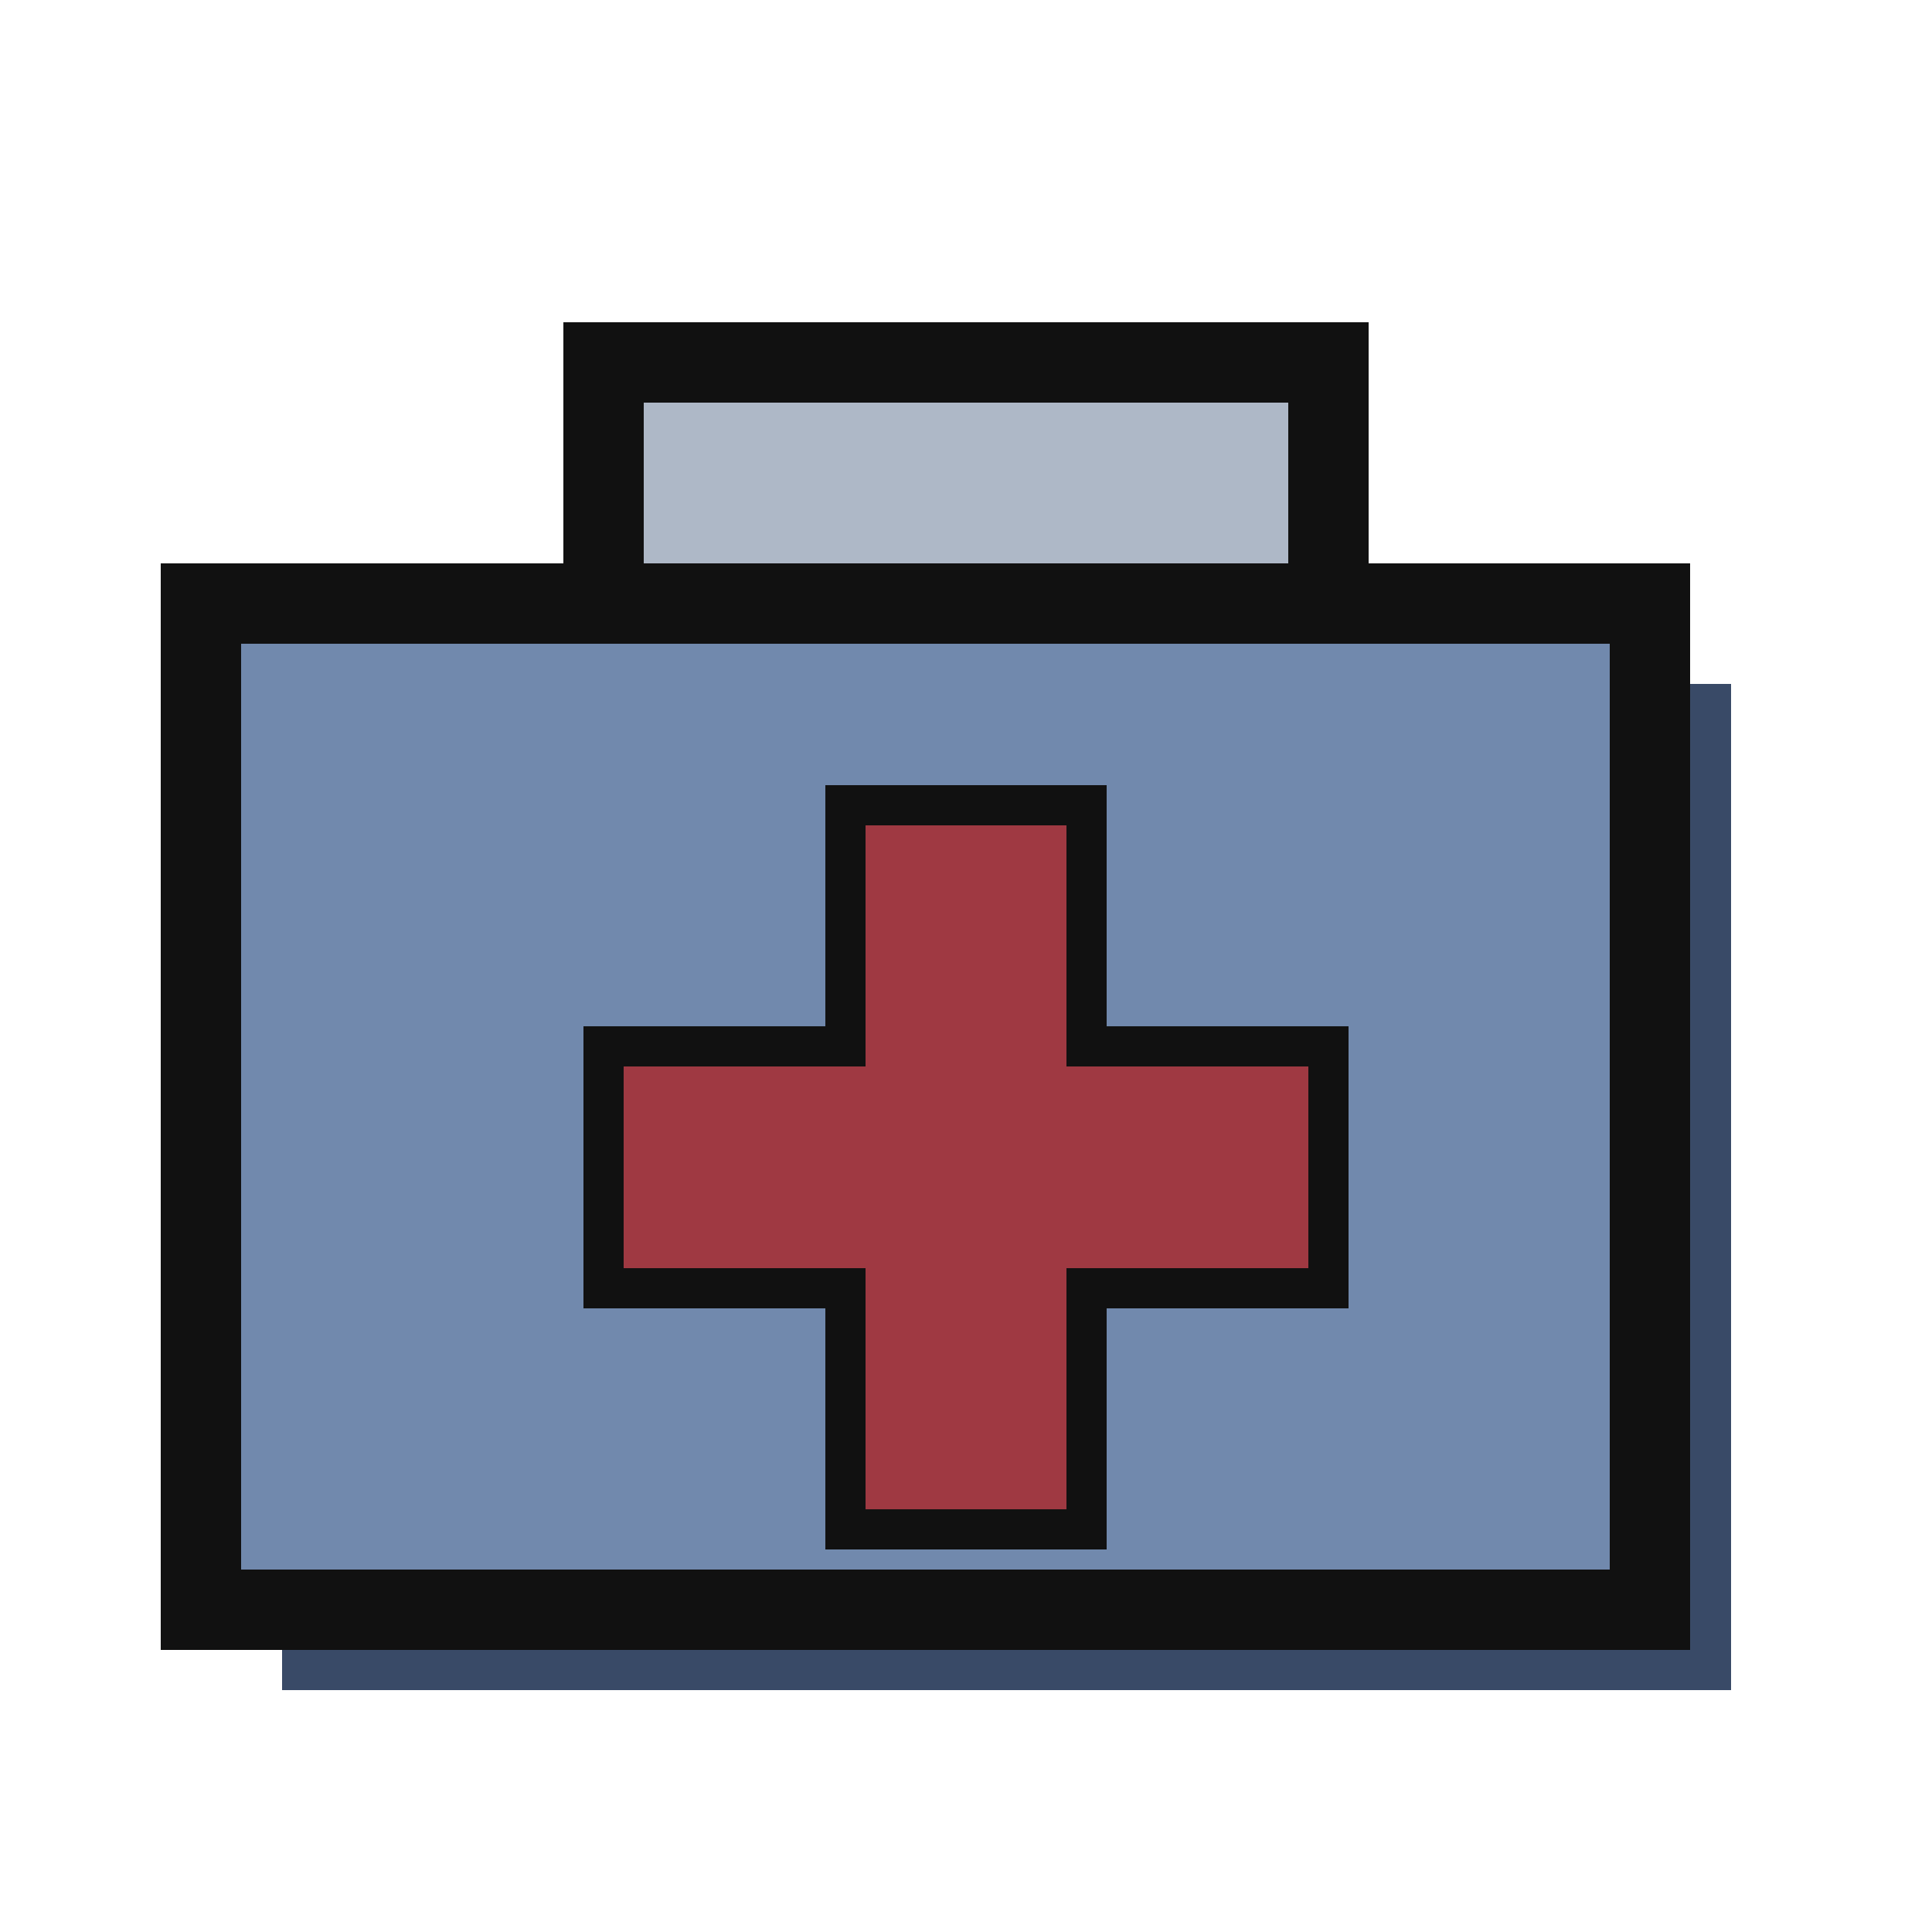
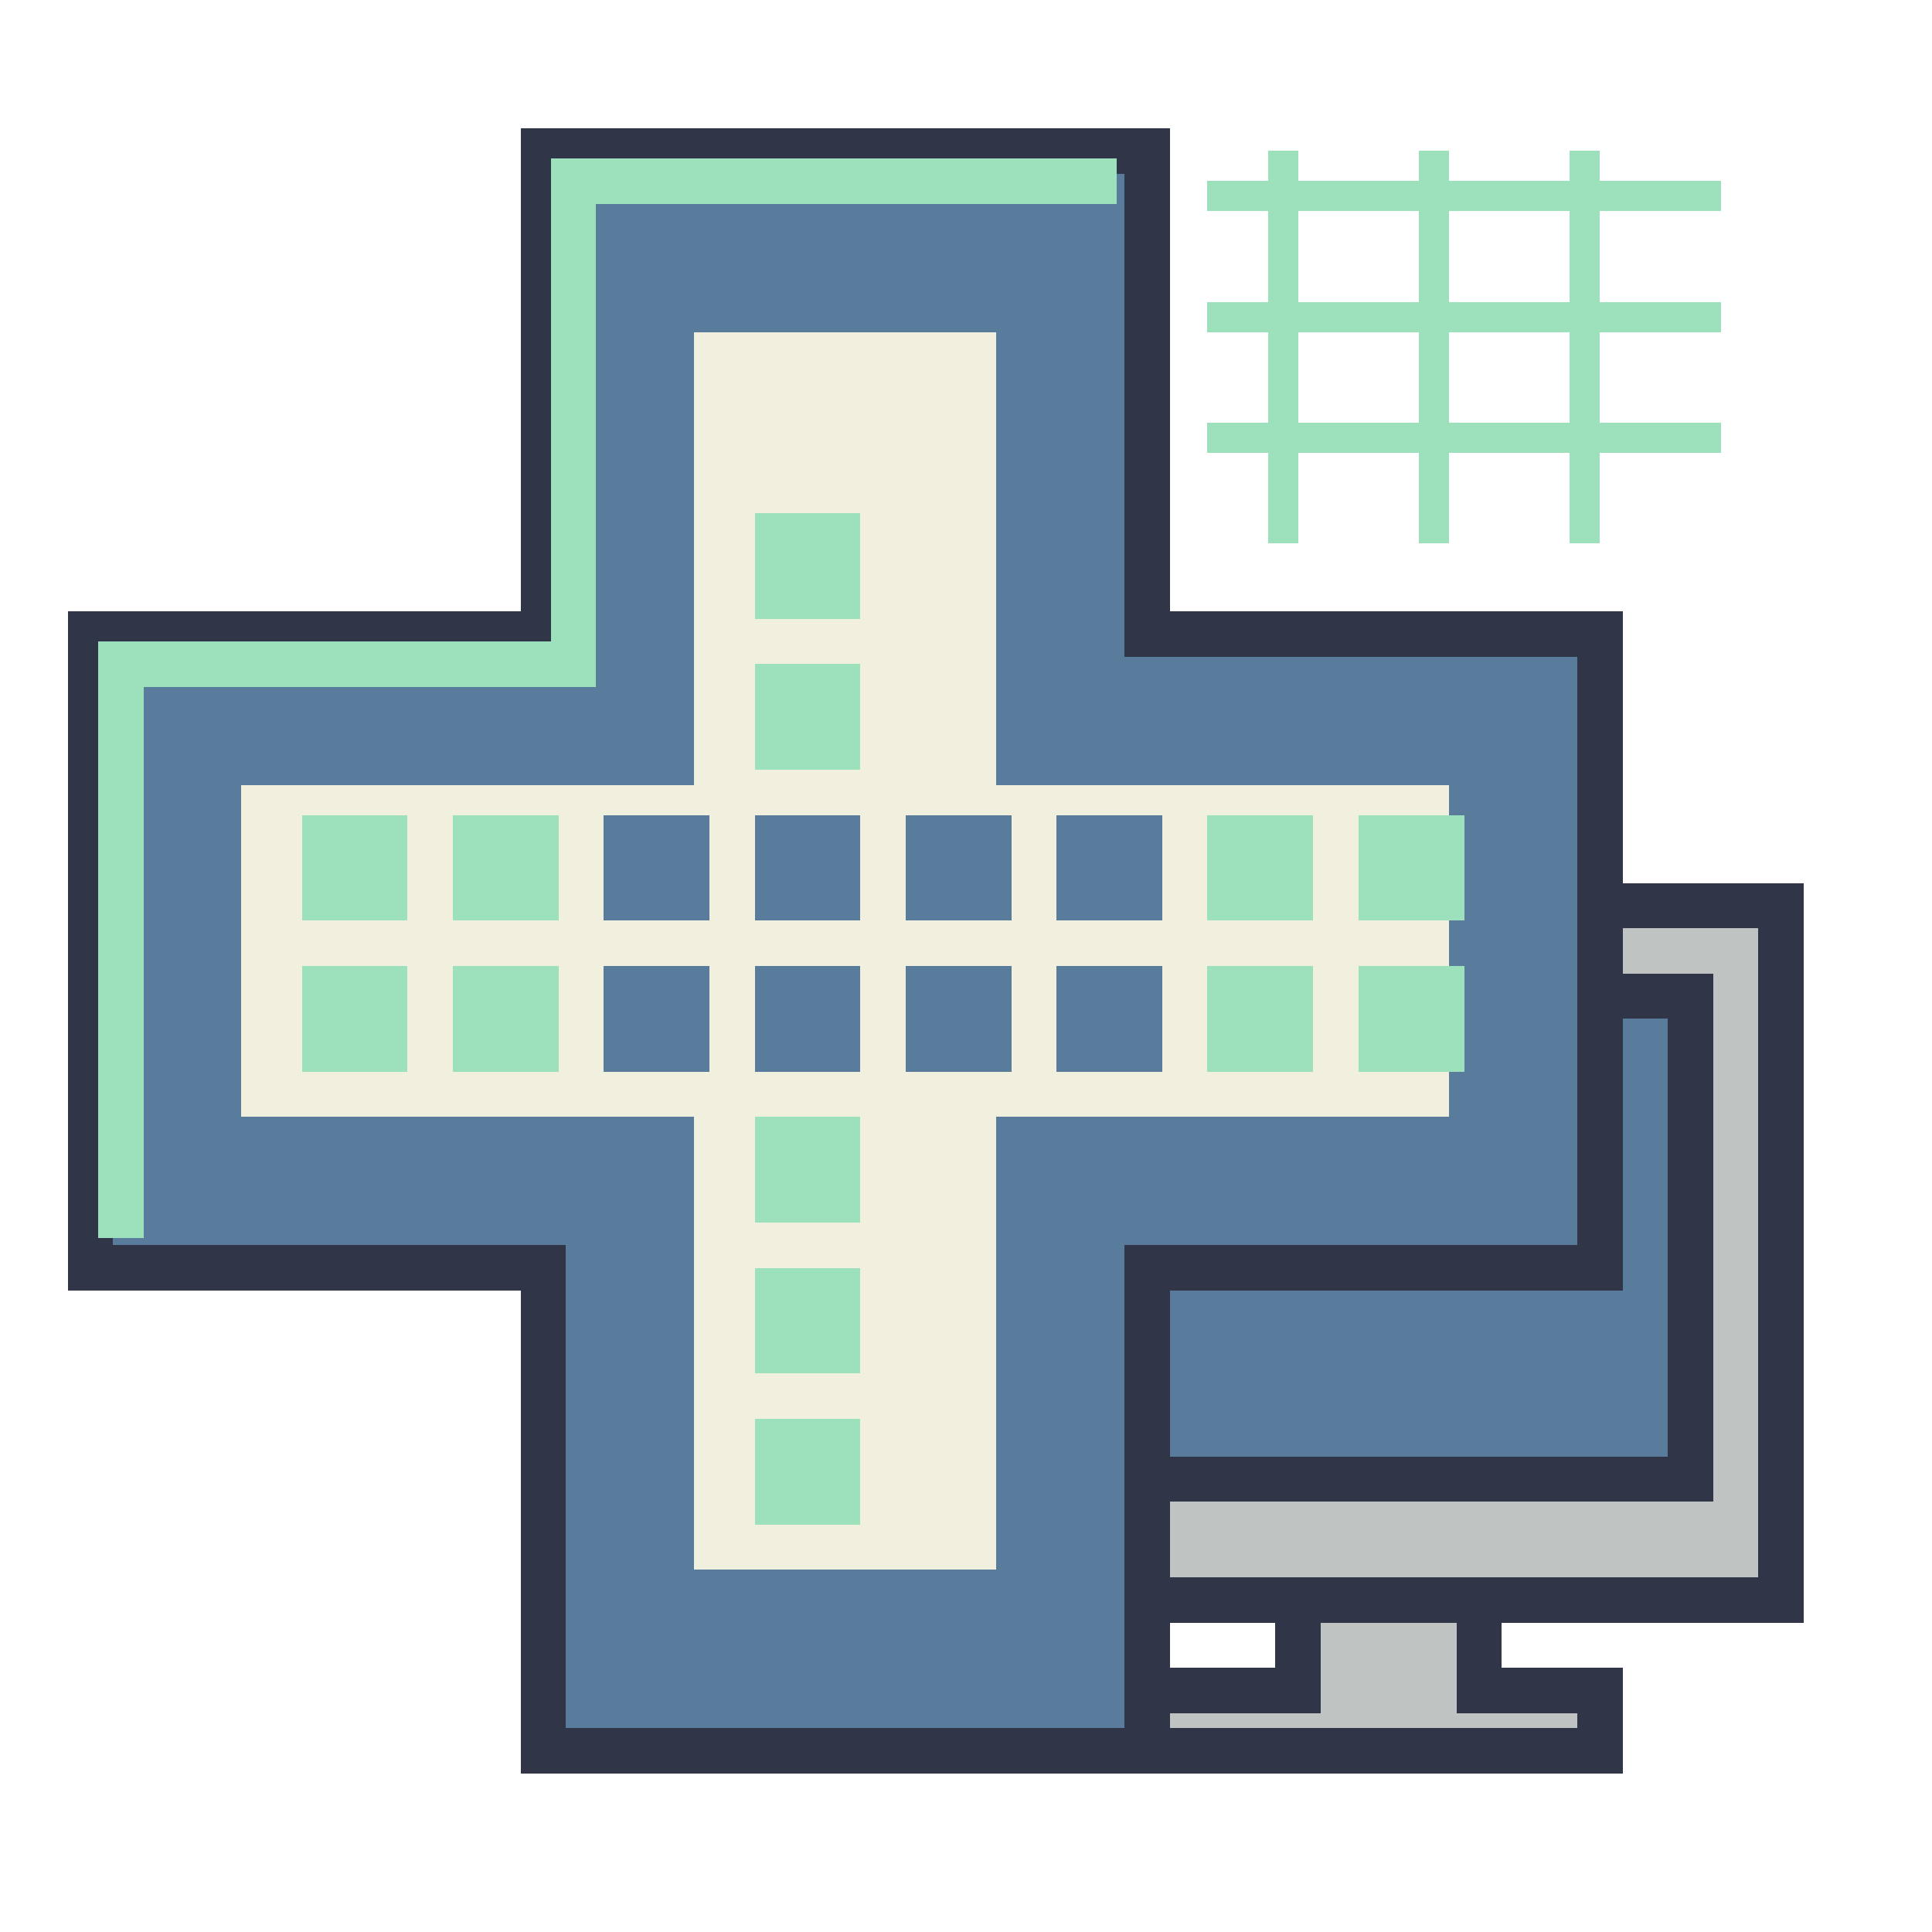
- <svg xmlns="http://www.w3.org/2000/svg" viewBox="0 0 48 48" width="48" height="48" shape-rendering="crispEdges">
-   <path fill="#aeb8c7" stroke="#111" stroke-width="2" d="M15 14V9h18v5" />
-   <path fill="#394a67" d="M7 17h36v25H7z" />
-   <path fill="#7189ad" stroke="#111" stroke-width="2" d="M5 15h36v25H5z" />
-   <path fill="#9f3942" stroke="#111" stroke-width="1" d="M21 20h6v6h6v6h-6v6h-6v-6h-6v-6h6z" />
+ <svg xmlns="http://www.w3.org/2000/svg" viewBox="0 0 64 64" width="64" height="64" shape-rendering="crispEdges">
+   <path d="M33 30H59V53H33Z" fill="#bfc4c3" stroke="#303547" stroke-width="1.5" stroke-linejoin="miter" />
+   <path d="M36 33H56V49H36Z" fill="#597b9c" stroke="#303547" stroke-width="1.5" stroke-linejoin="miter" />
+   <path d="M43 53H49V56H53V58H38V56H43Z" fill="#bfc4c3" stroke="#303547" stroke-width="1.5" stroke-linejoin="miter" />
+   <path d="M18 5H38V21H53V42H38V58H18V42H3V21H18Z" fill="#597b9c" stroke="#303547" stroke-width="1.5" stroke-linejoin="miter" />
+   <path d="M4 41V22H19V6H37" fill="none" stroke="#9de0bc" stroke-width="1.5" />
+   <path d="M23 11H33V26H48V37H33V52H23V37H8V26H23Z" fill="#f1f0df" stroke="none" stroke-width="1.5" stroke-linejoin="miter" />
+   <path fill="#9de0bc" d="M25 17h3.5v3.5h-3.5z" />
+   <path fill="#9de0bc" d="M25 22h3.5v3.5h-3.5z" />
+   <path fill="#9de0bc" d="M10 27h3.5v3.5h-3.5z" />
+   <path fill="#9de0bc" d="M15 27h3.5v3.5h-3.5z" />
+   <path fill="#597b9c" d="M20 27h3.5v3.5h-3.5z" />
+   <path fill="#597b9c" d="M25 27h3.5v3.5h-3.5z" />
+   <path fill="#597b9c" d="M30 27h3.5v3.5h-3.5z" />
+   <path fill="#597b9c" d="M35 27h3.5v3.5h-3.5z" />
+   <path fill="#9de0bc" d="M40 27h3.5v3.5h-3.5z" />
+   <path fill="#9de0bc" d="M45 27h3.5v3.5h-3.5z" />
+   <path fill="#9de0bc" d="M10 32h3.5v3.5h-3.5z" />
+   <path fill="#9de0bc" d="M15 32h3.5v3.5h-3.5z" />
+   <path fill="#597b9c" d="M20 32h3.5v3.5h-3.5z" />
+   <path fill="#597b9c" d="M25 32h3.5v3.5h-3.5z" />
+   <path fill="#597b9c" d="M30 32h3.5v3.5h-3.5z" />
+   <path fill="#597b9c" d="M35 32h3.5v3.5h-3.5z" />
+   <path fill="#9de0bc" d="M40 32h3.5v3.5h-3.5z" />
+   <path fill="#9de0bc" d="M45 32h3.5v3.5h-3.5z" />
+   <path fill="#9de0bc" d="M25 37h3.5v3.5h-3.5z" />
+   <path fill="#9de0bc" d="M25 42h3.5v3.5h-3.5z" />
+   <path fill="#9de0bc" d="M25 47h3.5v3.5h-3.5z" />
+   <path fill="#9de0bc" d="M40 6h17v1h-17z" />
+   <path fill="#9de0bc" d="M40 10h17v1h-17z" />
+   <path fill="#9de0bc" d="M40 14h17v1h-17z" />
+   <path fill="#9de0bc" d="M42 5h1v13h-1z" />
+   <path fill="#9de0bc" d="M47 5h1v13h-1z" />
+   <path fill="#9de0bc" d="M52 5h1v13h-1z" />
</svg>
